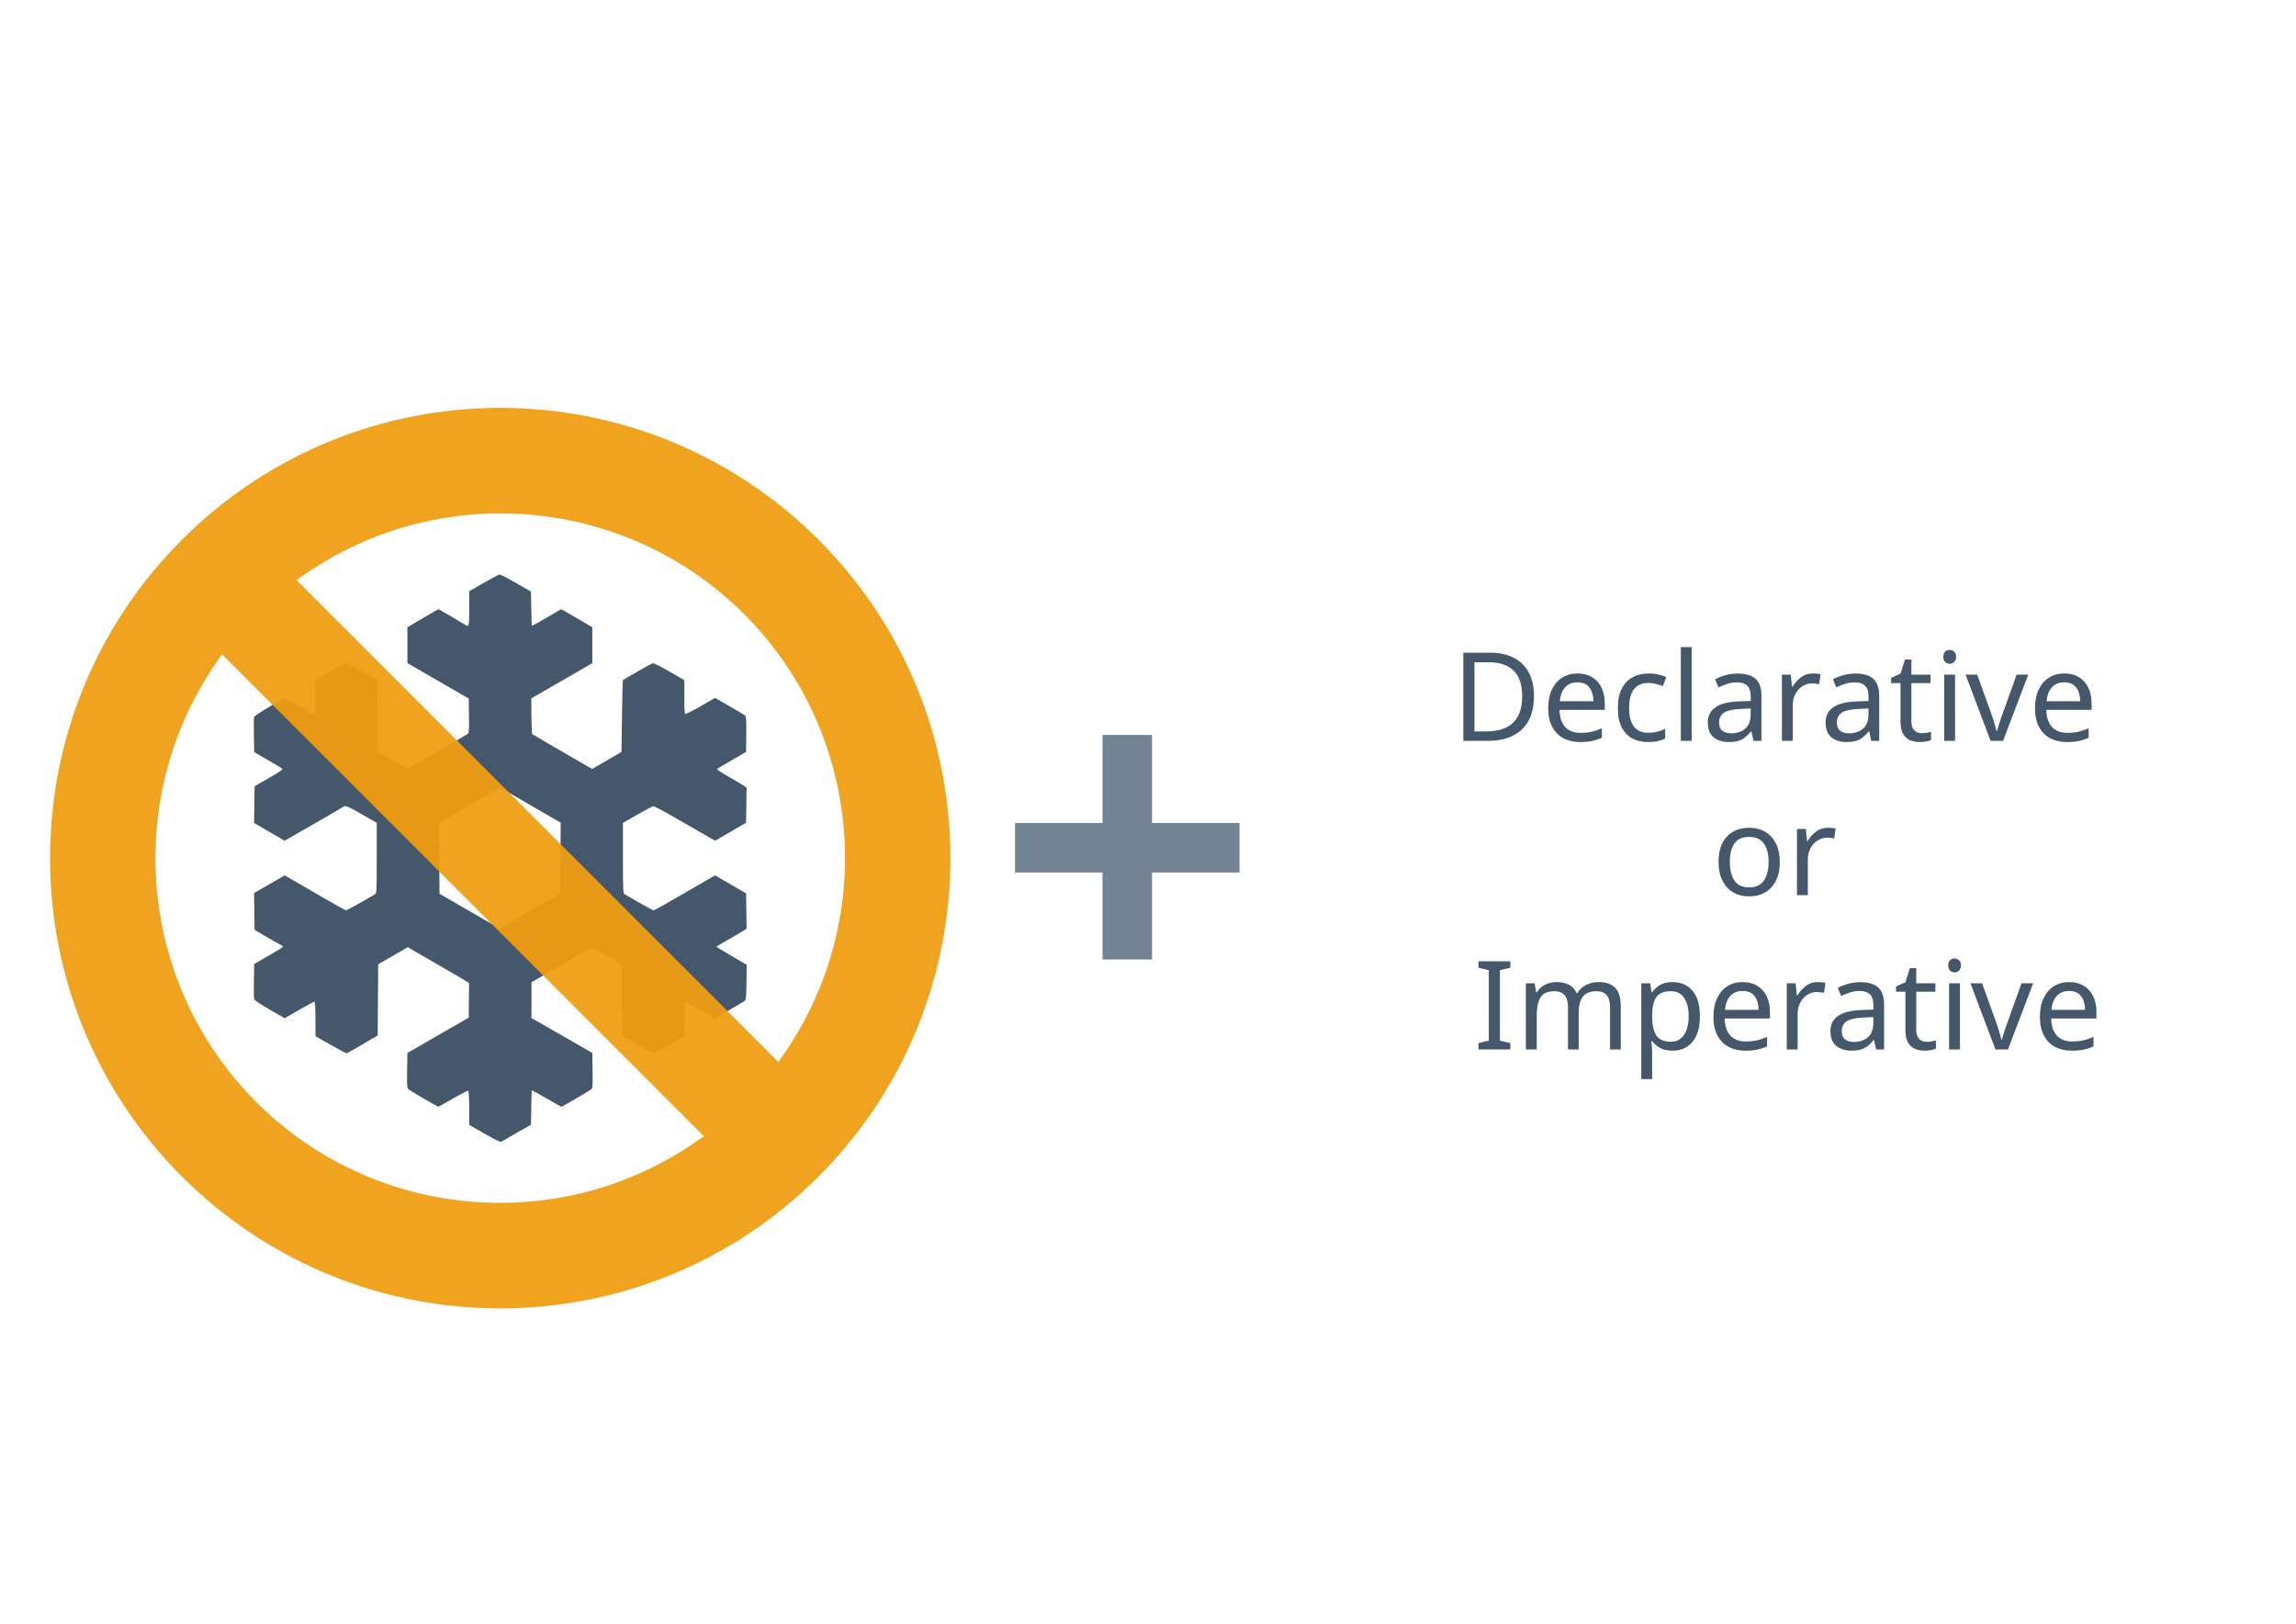
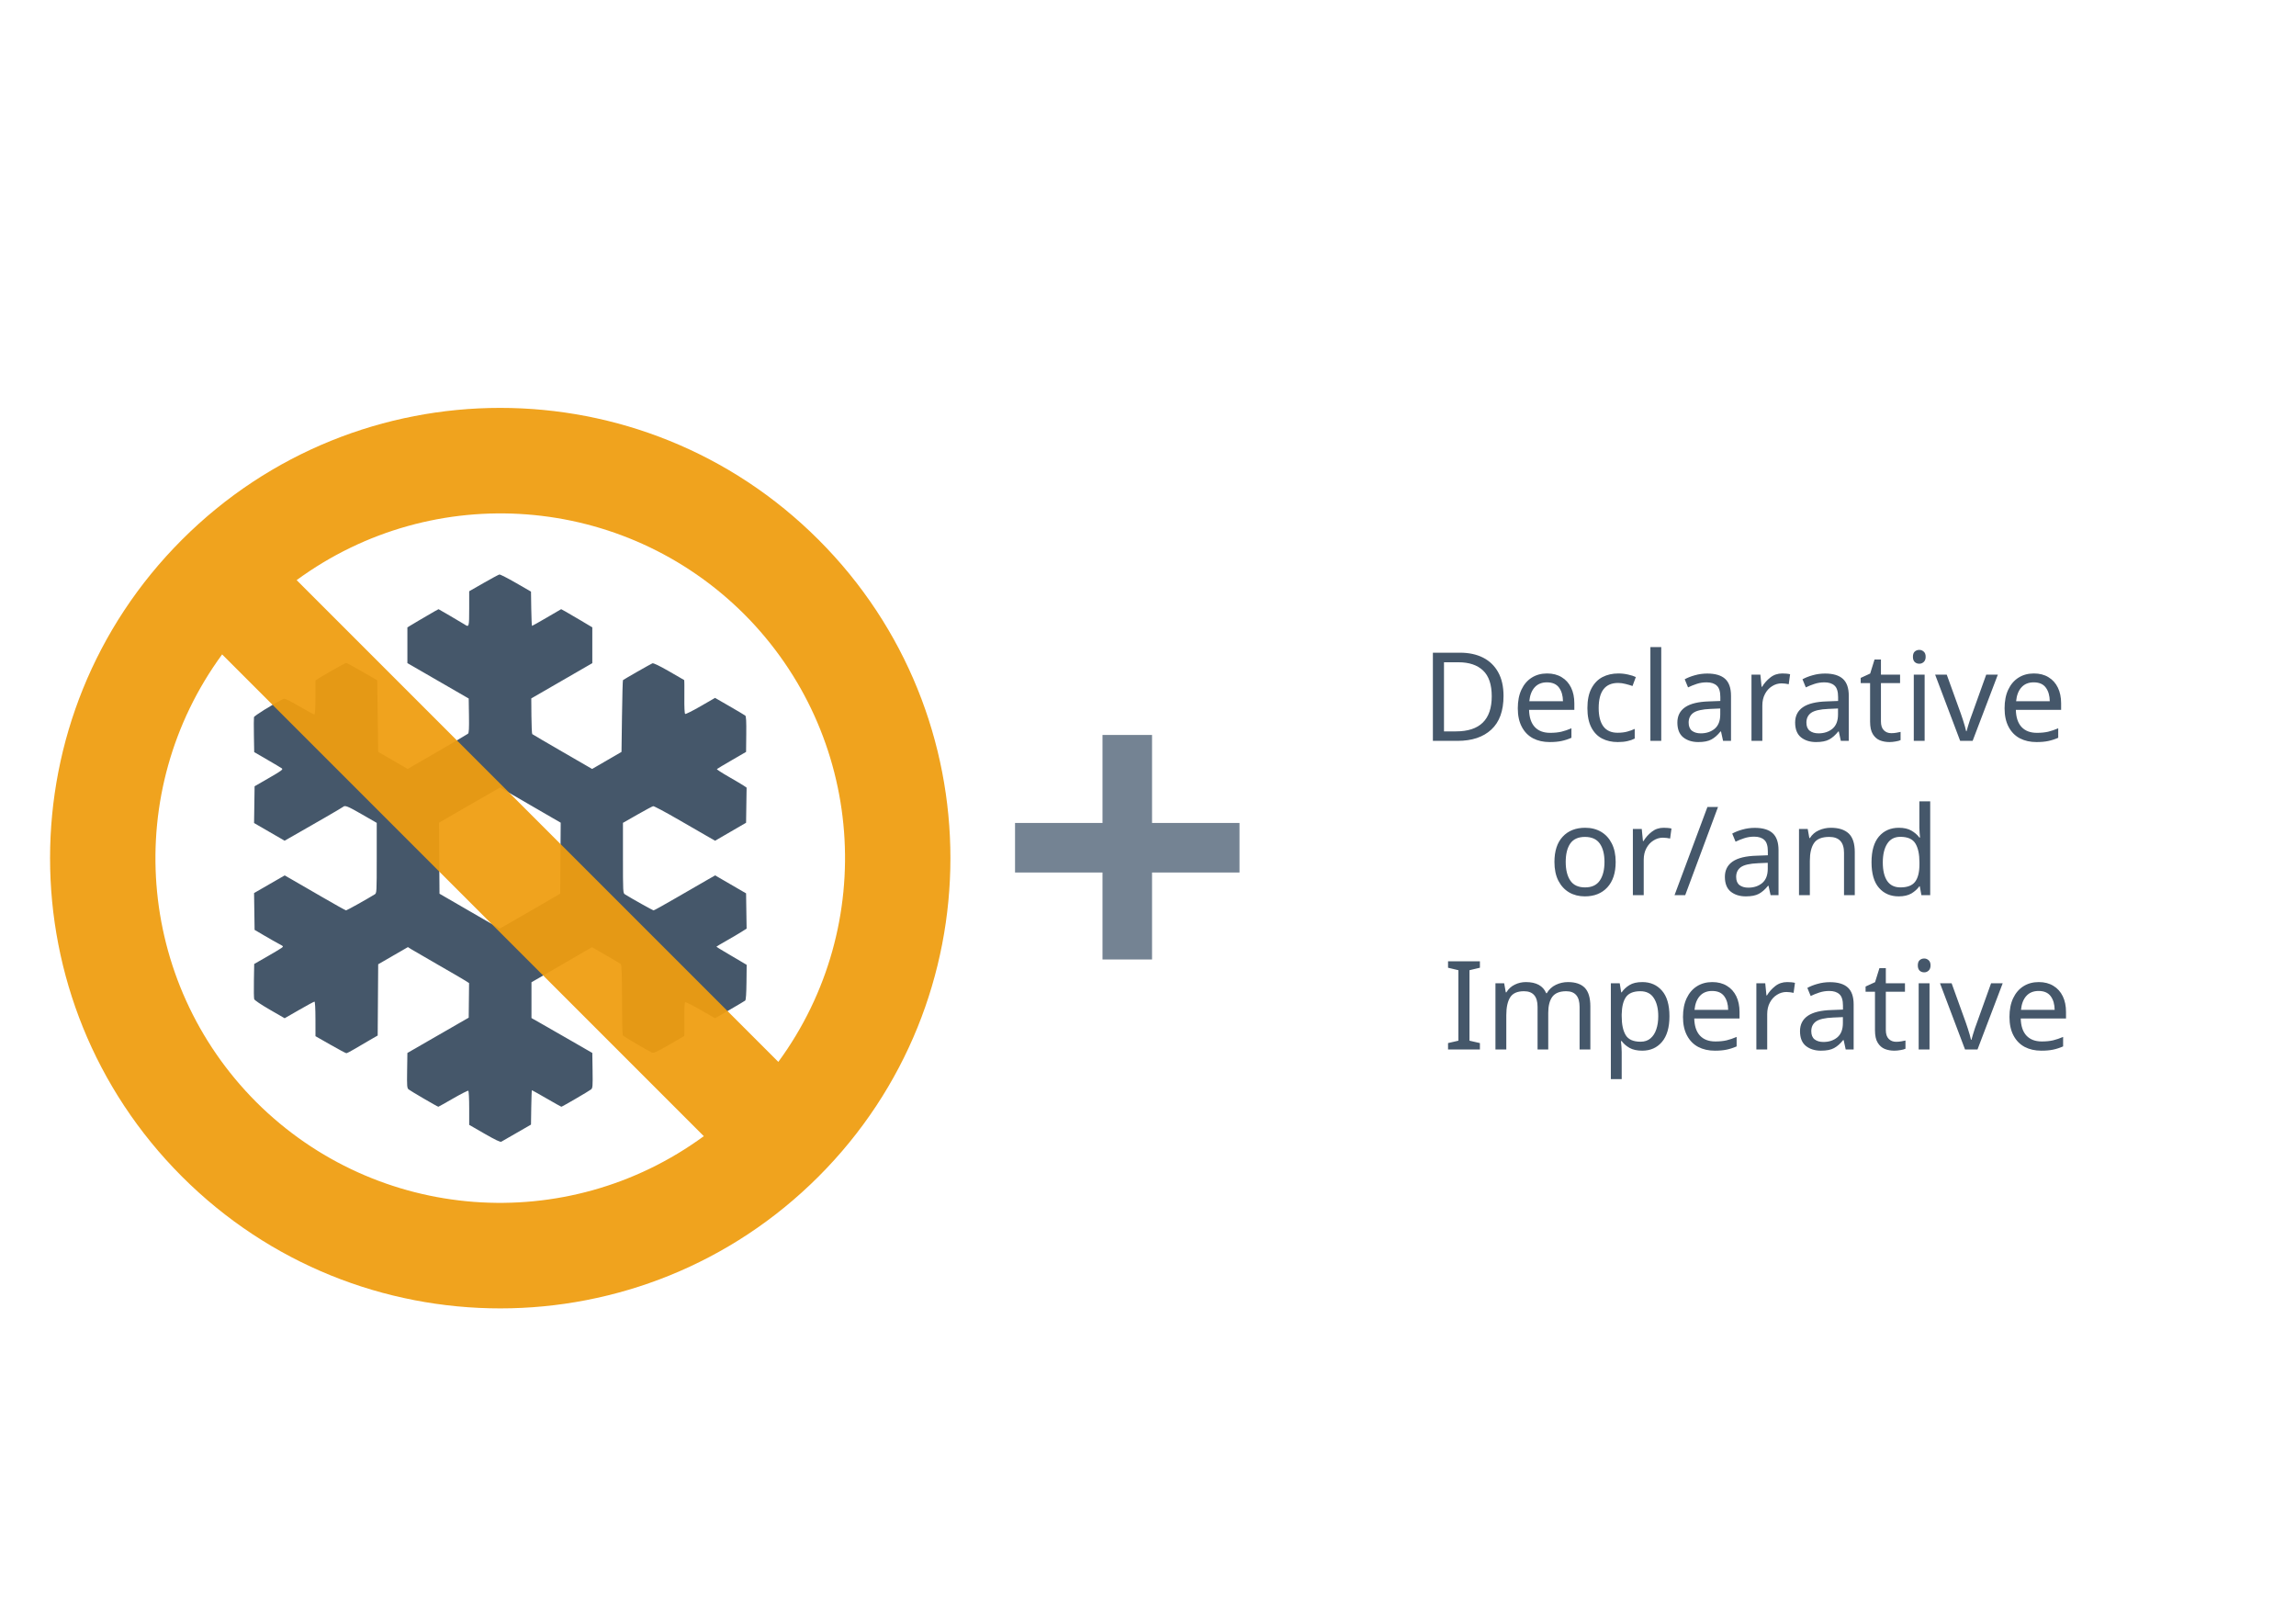
<svg xmlns="http://www.w3.org/2000/svg" width="420mm" height="297mm" viewBox="0 0 420 297" version="1.1" id="svg1305">
  <defs id="defs1299">
    <marker style="overflow:visible" id="marker17439" refX="0" refY="0" orient="auto">
      <path transform="matrix(-0.2,0,0,-0.2,-1.2,0)" style="fill:#3a4d61;fill-opacity:1;fill-rule:evenodd;stroke:#3a4d61;stroke-width:1pt;stroke-opacity:1" d="M 0,0 5,-5 -12.5,0 5,5 Z" id="path17437" />
    </marker>
    <marker orient="auto" refY="0" refX="0" id="marker17575" style="overflow:visible">
      <path id="path17573" d="M 0,0 5,-5 -12.5,0 5,5 Z" style="fill:#6b7b8c;fill-opacity:1;fill-rule:evenodd;stroke:#6b7b8c;stroke-width:1pt;stroke-opacity:1" transform="matrix(-0.2,0,0,-0.2,-1.2,0)" />
    </marker>
    <marker style="overflow:visible" id="marker8180" refX="0" refY="0" orient="auto">
      <path transform="matrix(-0.2,0,0,-0.2,-1.2,0)" style="fill:#394d61;fill-opacity:1;fill-rule:evenodd;stroke:#394d61;stroke-width:1pt;stroke-opacity:1" d="M 0,0 5,-5 -12.5,0 5,5 Z" id="path8178" />
    </marker>
    <marker style="overflow:visible" id="marker8184" refX="0" refY="0" orient="auto">
      <path transform="matrix(-0.2,0,0,-0.2,-1.2,0)" style="fill:#ef9d10;fill-opacity:1;fill-rule:evenodd;stroke:#ef9d10;stroke-width:1pt;stroke-opacity:1" d="M 0,0 5,-5 -12.5,0 5,5 Z" id="path8182" />
    </marker>
    <clipPath clipPathUnits="userSpaceOnUse" id="clipPath2103">
      <rect y="780.411" x="1352.526" height="210.911" width="349.25" id="rect2105" style="opacity:0.478;vector-effect:none;fill:#ff0000;fill-opacity:1;fill-rule:evenodd;stroke:none;stroke-width:0.934;stroke-linecap:butt;stroke-linejoin:miter;stroke-miterlimit:4;stroke-dasharray:none;stroke-dashoffset:0;stroke-opacity:1" />
    </clipPath>
  </defs>
  <g id="layer1">
    <g id="g1418" transform="translate(9.621703)">
      <path transform="matrix(0.17803,0,0,0.17803,30.27448,101.4773)" id="path1697" d="M 273.75,594.673 258,585.608 v -17.245 c 0,-9.485 -0.406,-17.496 -0.903,-17.803 -0.497,-0.307 -7.529,3.266 -15.627,7.941 C 233.372,563.175 226.547,567 226.304,567 c -0.832,0 -28.8,-16.311 -30.576,-17.832 -1.594,-1.365 -1.745,-3.322 -1.5,-19.471 L 194.5,511.744 217,498.782 c 12.375,-7.129 26.55,-15.289 31.5,-18.132 l 9,-5.17 0.19,-17.765 0.19,-17.765 -3.69,-2.376 C 252.161,436.267 239.7,429.007 226.5,421.441 213.3,413.874 200.819,406.628 198.765,405.338 l -3.735,-2.345 -15.265,8.82 -15.265,8.82 -0.262,36.595 -0.262,36.595 -8.238,4.748 c -4.531,2.611 -11.516,6.701 -15.523,9.088 -4.007,2.387 -7.785,4.34 -8.396,4.34 -0.611,0 -8.008,-3.938 -16.439,-8.75 l -15.328,-8.75 -0.026,-17.75 C 100.01,465.999 99.619,459 99.033,459 c -0.532,0 -7.647,3.842 -15.812,8.537 l -14.844,8.537 -15.354,-8.868 c -9.206,-5.317 -15.588,-9.636 -15.938,-10.787 -0.322,-1.056 -0.452,-9.61 -0.29,-19.01 l 0.294,-17.091 12.951,-7.409 c 7.123,-4.075 13.935,-8.147 15.137,-9.05 2.175,-1.633 2.162,-1.654 -2.746,-4.237 C 59.719,398.194 53,394.383 47.5,391.153 l -10,-5.872 -0.271,-18.912 -0.271,-18.912 15.726,-9.059 15.726,-9.059 7.044,4.023 C 79.33,335.574 93.3,343.655 106.5,351.32 c 13.2,7.664 24.45,13.939 25,13.944 0.827,0.007 22.281,-11.987 29.457,-16.468 C 162.953,347.548 163,346.69 163,311.442 v -36.077 l -15.083,-8.682 c -14.747,-8.489 -17.535,-9.605 -19.467,-7.791 -0.858,0.806 -27.715,16.394 -51.043,29.627 L 68.315,293.677 52.637,284.605 36.958,275.534 37.229,256.651 37.5,237.767 52.355,229.197 c 12.622,-7.282 14.61,-8.749 13.224,-9.762 -0.897,-0.656 -7.674,-4.696 -15.061,-8.979 l -13.43,-7.786 -0.294,-17.085 c -0.162,-9.397 -0.13,-17.868 0.07,-18.826 0.293,-1.4 18.094,-12.522 29.717,-18.566 1.775,-0.923 4.23,0.159 16.695,7.363 C 91.314,160.2 98.365,164 98.945,164 99.645,164 100,158.109 100,146.513 v -17.487 l 3.75,-2.347 c 7.44,-4.657 27.053,-15.678 27.892,-15.673 0.472,0.003 7.833,4.018 16.358,8.924 l 15.5,8.919 0.5,36.778 0.5,36.778 15.15,8.781 15.15,8.781 30.35,-17.577 c 16.693,-9.667 30.923,-18.048 31.623,-18.624 0.962,-0.791 1.206,-5.334 1,-18.6 L 257.5,147.61 226,129.42 194.5,111.23 V 92.865 74.5 l 11.81,-7.054 c 6.495,-3.879 13.695,-8.08 16,-9.334 L 226.5,55.832 239,63.054 c 6.875,3.972 13.388,7.835 14.473,8.584 C 257.824,74.642 258,74.004 258,55.207 V 37.413 l 14.75,-8.457 c 8.113,-4.651 15.436,-8.587 16.275,-8.747 0.839,-0.16 8.489,3.73 17,8.643 l 15.475,8.933 0.273,17.607 C 321.923,65.077 322.274,73 322.552,73 c 0.278,0 7.13,-3.864 15.227,-8.586 l 14.721,-8.586 4.19,2.282 c 2.305,1.255 9.505,5.456 16,9.336 L 384.5,74.5 v 18.393 18.393 l -10.5,6.068 c -5.775,3.337 -19.883,11.485 -31.352,18.107 l -20.852,12.04 0.144,17.992 c 0.079,9.896 0.463,18.295 0.852,18.666 0.389,0.37 14.391,8.581 31.116,18.246 l 30.408,17.573 15.092,-8.762 15.092,-8.762 0.5,-36.644 c 0.275,-20.154 0.725,-36.842 1,-37.082 1.005,-0.88 28.602,-16.637 30.238,-17.264 1.104,-0.424 6.961,2.374 16.974,8.108 8.408,4.815 15.464,8.895 15.679,9.067 0.215,0.172 0.304,7.933 0.197,17.246 -0.122,10.7 0.184,17.167 0.832,17.568 0.564,0.349 7.704,-3.218 15.867,-7.926 l 14.841,-8.559 14.936,8.613 c 8.215,4.737 15.475,9.056 16.134,9.596 0.864,0.709 1.142,6.04 1,19.126 l -0.198,18.143 -14.705,8.529 c -8.088,4.691 -14.963,8.804 -15.278,9.14 -0.315,0.336 5.177,3.901 12.205,7.922 7.028,4.021 14.026,8.171 15.55,9.222 l 2.772,1.912 -0.272,18.03 -0.272,18.03 -15.916,9.239 -15.916,9.239 -7.084,-4.046 c -3.896,-2.225 -17.86,-10.279 -31.031,-17.897 -13.171,-7.618 -24.646,-13.719 -25.5,-13.558 -0.854,0.162 -8.191,4.082 -16.303,8.712 L 416,275.337 v 36.091 c 0,35.262 0.047,36.12 2.043,37.367 7.223,4.511 28.63,16.474 29.457,16.462 0.55,-0.008 10.9,-5.758 23,-12.777 12.1,-7.019 26.096,-15.103 31.102,-17.964 l 9.102,-5.202 15.898,9.229 15.898,9.229 0.273,18.112 0.273,18.112 -5.273,3.344 c -2.9,1.839 -9.885,5.954 -15.523,9.143 -5.638,3.19 -10.25,5.928 -10.25,6.087 0,0.158 4.388,2.868 9.75,6.022 5.362,3.154 12.362,7.284 15.555,9.177 l 5.805,3.442 -0.192,17.886 c -0.126,11.687 -0.578,18.206 -1.305,18.808 -0.612,0.507 -7.835,4.802 -16.052,9.544 l -14.94,8.623 -14.875,-8.555 c -8.181,-4.705 -15.32,-8.28 -15.863,-7.945 -0.6,0.371 -0.912,7.258 -0.794,17.545 0.106,9.314 0.018,17.076 -0.197,17.249 -0.215,0.173 -7.281,4.272 -15.701,9.107 -13.501,7.753 -15.592,8.664 -17.689,7.709 -4.827,-2.199 -29.024,-16.502 -29.705,-17.558 -0.387,-0.601 -0.734,-17.068 -0.772,-36.595 -0.052,-26.724 -0.372,-35.775 -1.297,-36.603 -0.675,-0.605 -7.608,-4.754 -15.405,-9.22 l -14.177,-8.119 -17.323,10.057 c -9.527,5.531 -21.373,12.409 -26.323,15.283 -4.95,2.874 -11.137,6.448 -13.75,7.941 l -4.75,2.715 v 18.402 18.402 l 9.75,5.524 c 5.362,3.038 19.425,11.102 31.25,17.919 l 21.5,12.395 0.272,17.962 c 0.245,16.157 0.094,18.115 -1.5,19.48 C 381.497,550.689 353.528,567 352.696,567 c -0.243,0 -7.068,-3.825 -15.167,-8.5 -8.099,-4.675 -14.896,-8.5 -15.104,-8.5 -0.208,0 -0.502,7.952 -0.652,17.671 L 321.5,585.343 307,593.705 c -7.975,4.599 -15.175,8.738 -16,9.198 -1.048,0.584 -6.248,-1.897 -17.25,-8.229 z m 52.75,-232.03 25,-14.514 0.262,-36.478 0.262,-36.478 -17.762,-10.272 c -9.769,-5.65 -23.782,-13.774 -31.14,-18.054 l -13.378,-7.782 -4.622,2.609 c -7.036,3.971 -24.664,14.107 -33.622,19.332 -4.4,2.567 -11.718,6.811 -16.262,9.432 l -8.262,4.766 0.262,36.474 0.262,36.474 30.934,17.907 30.934,17.907 6.066,-3.405 c 3.336,-1.873 17.316,-9.936 31.066,-17.918 z" style="fill:#3a4d61;fill-opacity:0.941;stroke-width:5.617" />
      <path id="circle1701" transform="matrix(0.1870887,0.1870887,-0.1870887,0.1870887,65.49997,-817.4242)" d="m 2647.836,2249.012 a 311.243,311.243 0 0 0 -311.242,311.242 311.243,311.243 0 0 0 311.242,311.244 311.243,311.243 0 0 0 311.244,-311.244 311.243,311.243 0 0 0 -311.244,-311.242 z m 0,72.731 a 238.512,238.512 0 0 1 235.547,202.147 h -470.971 a 238.512,238.512 0 0 1 235.424,-202.147 z m -235.547,274.879 h 470.969 a 238.512,238.512 0 0 1 -235.422,202.144 238.512,238.512 0 0 1 -235.547,-202.144 z" style="opacity:1;fill:#ef9d10;fill-opacity:0.941;stroke:none;stroke-width:5.669;stroke-linecap:round;stroke-linejoin:bevel;stroke-miterlimit:4;stroke-dasharray:none;stroke-dashoffset:0;stroke-opacity:0.941;paint-order:normal" />
    </g>
-     <text id="text1709" y="199.895" x="65.378" style="font-style:normal;font-variant:normal;font-weight:normal;font-stretch:normal;font-size:9.525px;line-height:1.25;font-family:'JetBrains Mono';-inkscape-font-specification:'JetBrains Mono, Normal';font-variant-ligatures:normal;font-variant-position:normal;font-variant-caps:normal;font-variant-numeric:normal;font-variant-alternates:normal;font-feature-settings:normal;text-indent:0;text-align:center;text-decoration:none;text-decoration-line:none;text-decoration-style:solid;text-decoration-color:#000000;letter-spacing:0px;word-spacing:0px;text-transform:none;writing-mode:lr-tb;direction:ltr;text-orientation:mixed;dominant-baseline:auto;baseline-shift:baseline;text-anchor:middle;white-space:normal;shape-padding:0;opacity:1;vector-effect:none;fill:#3a4d61;fill-opacity:0.941;stroke:none;stroke-width:0.265;stroke-linecap:butt;stroke-linejoin:miter;stroke-miterlimit:4;stroke-dasharray:none;stroke-dashoffset:0;stroke-opacity:1" xml:space="preserve" transform="translate(267.9146,-64.39284)">
-       <tspan id="tspan1707" style="font-style:normal;font-variant:normal;font-weight:500;font-stretch:normal;font-size:22.578px;font-family:'JetBrains Mono';-inkscape-font-specification:'JetBrains Mono Medium';font-variant-ligatures:normal;font-variant-caps:normal;font-variant-numeric:normal;font-feature-settings:normal;text-align:center;writing-mode:lr-tb;text-anchor:middle;fill:#3a4d61;fill-opacity:0.941;stroke-width:0.265" y="199.895" x="65.378">Declarative</tspan>
-       <tspan style="font-style:normal;font-variant:normal;font-weight:500;font-stretch:normal;font-size:22.578px;font-family:'JetBrains Mono';-inkscape-font-specification:'JetBrains Mono Medium';font-variant-ligatures:normal;font-variant-caps:normal;font-variant-numeric:normal;font-feature-settings:normal;text-align:center;writing-mode:lr-tb;text-anchor:middle;fill:#3a4d61;fill-opacity:0.941;stroke-width:0.265" y="228.117" x="65.378" id="tspan1713">or</tspan>
-       <tspan style="font-style:normal;font-variant:normal;font-weight:500;font-stretch:normal;font-size:22.578px;font-family:'JetBrains Mono';-inkscape-font-specification:'JetBrains Mono Medium';font-variant-ligatures:normal;font-variant-caps:normal;font-variant-numeric:normal;font-feature-settings:normal;text-align:center;writing-mode:lr-tb;text-anchor:middle;fill:#3a4d61;fill-opacity:0.941;stroke-width:0.265" y="256.339" x="65.378" id="tspan1711">Imperative</tspan>
+     <text id="text1709" y="199.895" x="65.378" style="font-style:normal;font-variant:normal;font-weight:normal;font-stretch:normal;font-size:9.525px;line-height:1.25;font-family:'JetBrains Mono';-inkscape-font-specification:'JetBrains Mono, Normal';font-variant-ligatures:normal;font-variant-position:normal;font-variant-caps:normal;font-variant-numeric:normal;font-variant-alternates:normal;font-feature-settings:normal;text-indent:0;text-align:center;text-decoration:none;text-decoration-line:none;text-decoration-style:solid;text-decoration-color:#000000;letter-spacing:0px;word-spacing:0px;text-transform:none;writing-mode:lr-tb;direction:ltr;text-orientation:mixed;dominant-baseline:auto;baseline-shift:baseline;text-anchor:middle;white-space:normal;shape-padding:0;opacity:1;vector-effect:none;fill:#3a4d61;fill-opacity:0.941;stroke:none;stroke-width:0.265;stroke-linecap:butt;stroke-linejoin:miter;stroke-miterlimit:4;stroke-dasharray:none;stroke-dashoffset:0;stroke-opacity:1" xml:space="preserve" transform="translate(262.3478,-64.39285)">
+       <tspan style="font-style:normal;font-variant:normal;font-weight:500;font-stretch:normal;font-size:22.578px;font-family:'JetBrains Mono';-inkscape-font-specification:'JetBrains Mono Medium';font-variant-ligatures:normal;font-variant-caps:normal;font-variant-numeric:normal;font-feature-settings:normal;text-align:center;writing-mode:lr-tb;text-anchor:middle;fill:#3a4d61;fill-opacity:0.941;stroke-width:0.265" y="199.895" x="65.378" id="tspan1711">Declarative</tspan>
+       <tspan style="font-style:normal;font-variant:normal;font-weight:500;font-stretch:normal;font-size:22.578px;font-family:'JetBrains Mono';-inkscape-font-specification:'JetBrains Mono Medium';font-variant-ligatures:normal;font-variant-caps:normal;font-variant-numeric:normal;font-feature-settings:normal;text-align:center;writing-mode:lr-tb;text-anchor:middle;fill:#3a4d61;fill-opacity:0.941;stroke-width:0.265" y="228.117" x="65.378" id="tspan889">or/and</tspan>
+       <tspan style="font-style:normal;font-variant:normal;font-weight:500;font-stretch:normal;font-size:22.578px;font-family:'JetBrains Mono';-inkscape-font-specification:'JetBrains Mono Medium';font-variant-ligatures:normal;font-variant-caps:normal;font-variant-numeric:normal;font-feature-settings:normal;text-align:center;writing-mode:lr-tb;text-anchor:middle;fill:#3a4d61;fill-opacity:0.941;stroke-width:0.265" y="256.339" x="65.378" id="tspan891">Imperative</tspan>
    </text>
    <text id="text1709-4" y="199.895" x="65.378" style="font-style:normal;font-variant:normal;font-weight:normal;font-stretch:normal;font-size:9.525px;line-height:1.25;font-family:'JetBrains Mono';-inkscape-font-specification:'JetBrains Mono, Normal';font-variant-ligatures:normal;font-variant-position:normal;font-variant-caps:normal;font-variant-numeric:normal;font-variant-alternates:normal;font-feature-settings:normal;text-indent:0;text-align:center;text-decoration:none;text-decoration-line:none;text-decoration-style:solid;text-decoration-color:#000000;letter-spacing:0px;word-spacing:0px;text-transform:none;writing-mode:lr-tb;direction:ltr;text-orientation:mixed;dominant-baseline:auto;baseline-shift:baseline;text-anchor:middle;white-space:normal;shape-padding:0;opacity:1;vector-effect:none;fill:#6b7b8c;fill-opacity:0.941;stroke:none;stroke-width:0.265;stroke-linecap:butt;stroke-linejoin:miter;stroke-miterlimit:4;stroke-dasharray:none;stroke-dashoffset:0;stroke-opacity:1" xml:space="preserve" transform="translate(147.0639,-15.00397)">
      <tspan style="font-style:normal;font-variant:normal;font-weight:bold;font-stretch:normal;font-size:84.667px;font-family:'JetBrains Mono';-inkscape-font-specification:'JetBrains Mono Bold';font-variant-ligatures:normal;font-variant-caps:normal;font-variant-numeric:normal;font-feature-settings:normal;text-align:center;writing-mode:lr-tb;text-anchor:middle;fill:#6b7b8c;fill-opacity:0.941;stroke-width:0.265" y="199.895" x="65.378" id="tspan1711-7">+</tspan>
    </text>
+     <text id="text875" y="199.895" x="65.378" style="font-style:normal;font-variant:normal;font-weight:normal;font-stretch:normal;font-size:9.525px;line-height:1.25;font-family:'JetBrains Mono';-inkscape-font-specification:'JetBrains Mono, Normal';font-variant-ligatures:normal;font-variant-position:normal;font-variant-caps:normal;font-variant-numeric:normal;font-variant-alternates:normal;font-feature-settings:normal;text-indent:0;text-align:center;text-decoration:none;text-decoration-line:none;text-decoration-style:solid;text-decoration-color:#000000;letter-spacing:0px;word-spacing:0px;text-transform:none;writing-mode:lr-tb;direction:ltr;text-orientation:mixed;dominant-baseline:auto;baseline-shift:baseline;text-anchor:middle;white-space:normal;shape-padding:0;opacity:1;vector-effect:none;fill:#3a4d61;fill-opacity:0.941;stroke:none;stroke-width:0.265;stroke-linecap:butt;stroke-linejoin:miter;stroke-miterlimit:4;stroke-dasharray:none;stroke-dashoffset:0;stroke-opacity:1" xml:space="preserve" transform="translate(282.8816,-20.56064)">
+       <tspan style="font-style:normal;font-variant:normal;font-weight:500;font-stretch:normal;font-size:22.578px;font-family:'JetBrains Mono';-inkscape-font-specification:'JetBrains Mono Medium';font-variant-ligatures:normal;font-variant-caps:normal;font-variant-numeric:normal;font-feature-settings:normal;text-align:center;writing-mode:lr-tb;text-anchor:middle;fill:#3a4d61;fill-opacity:0.941;stroke-width:0.265" y="208.744" x="65.378" id="tspan873" />
+     </text>
  </g>
</svg>
